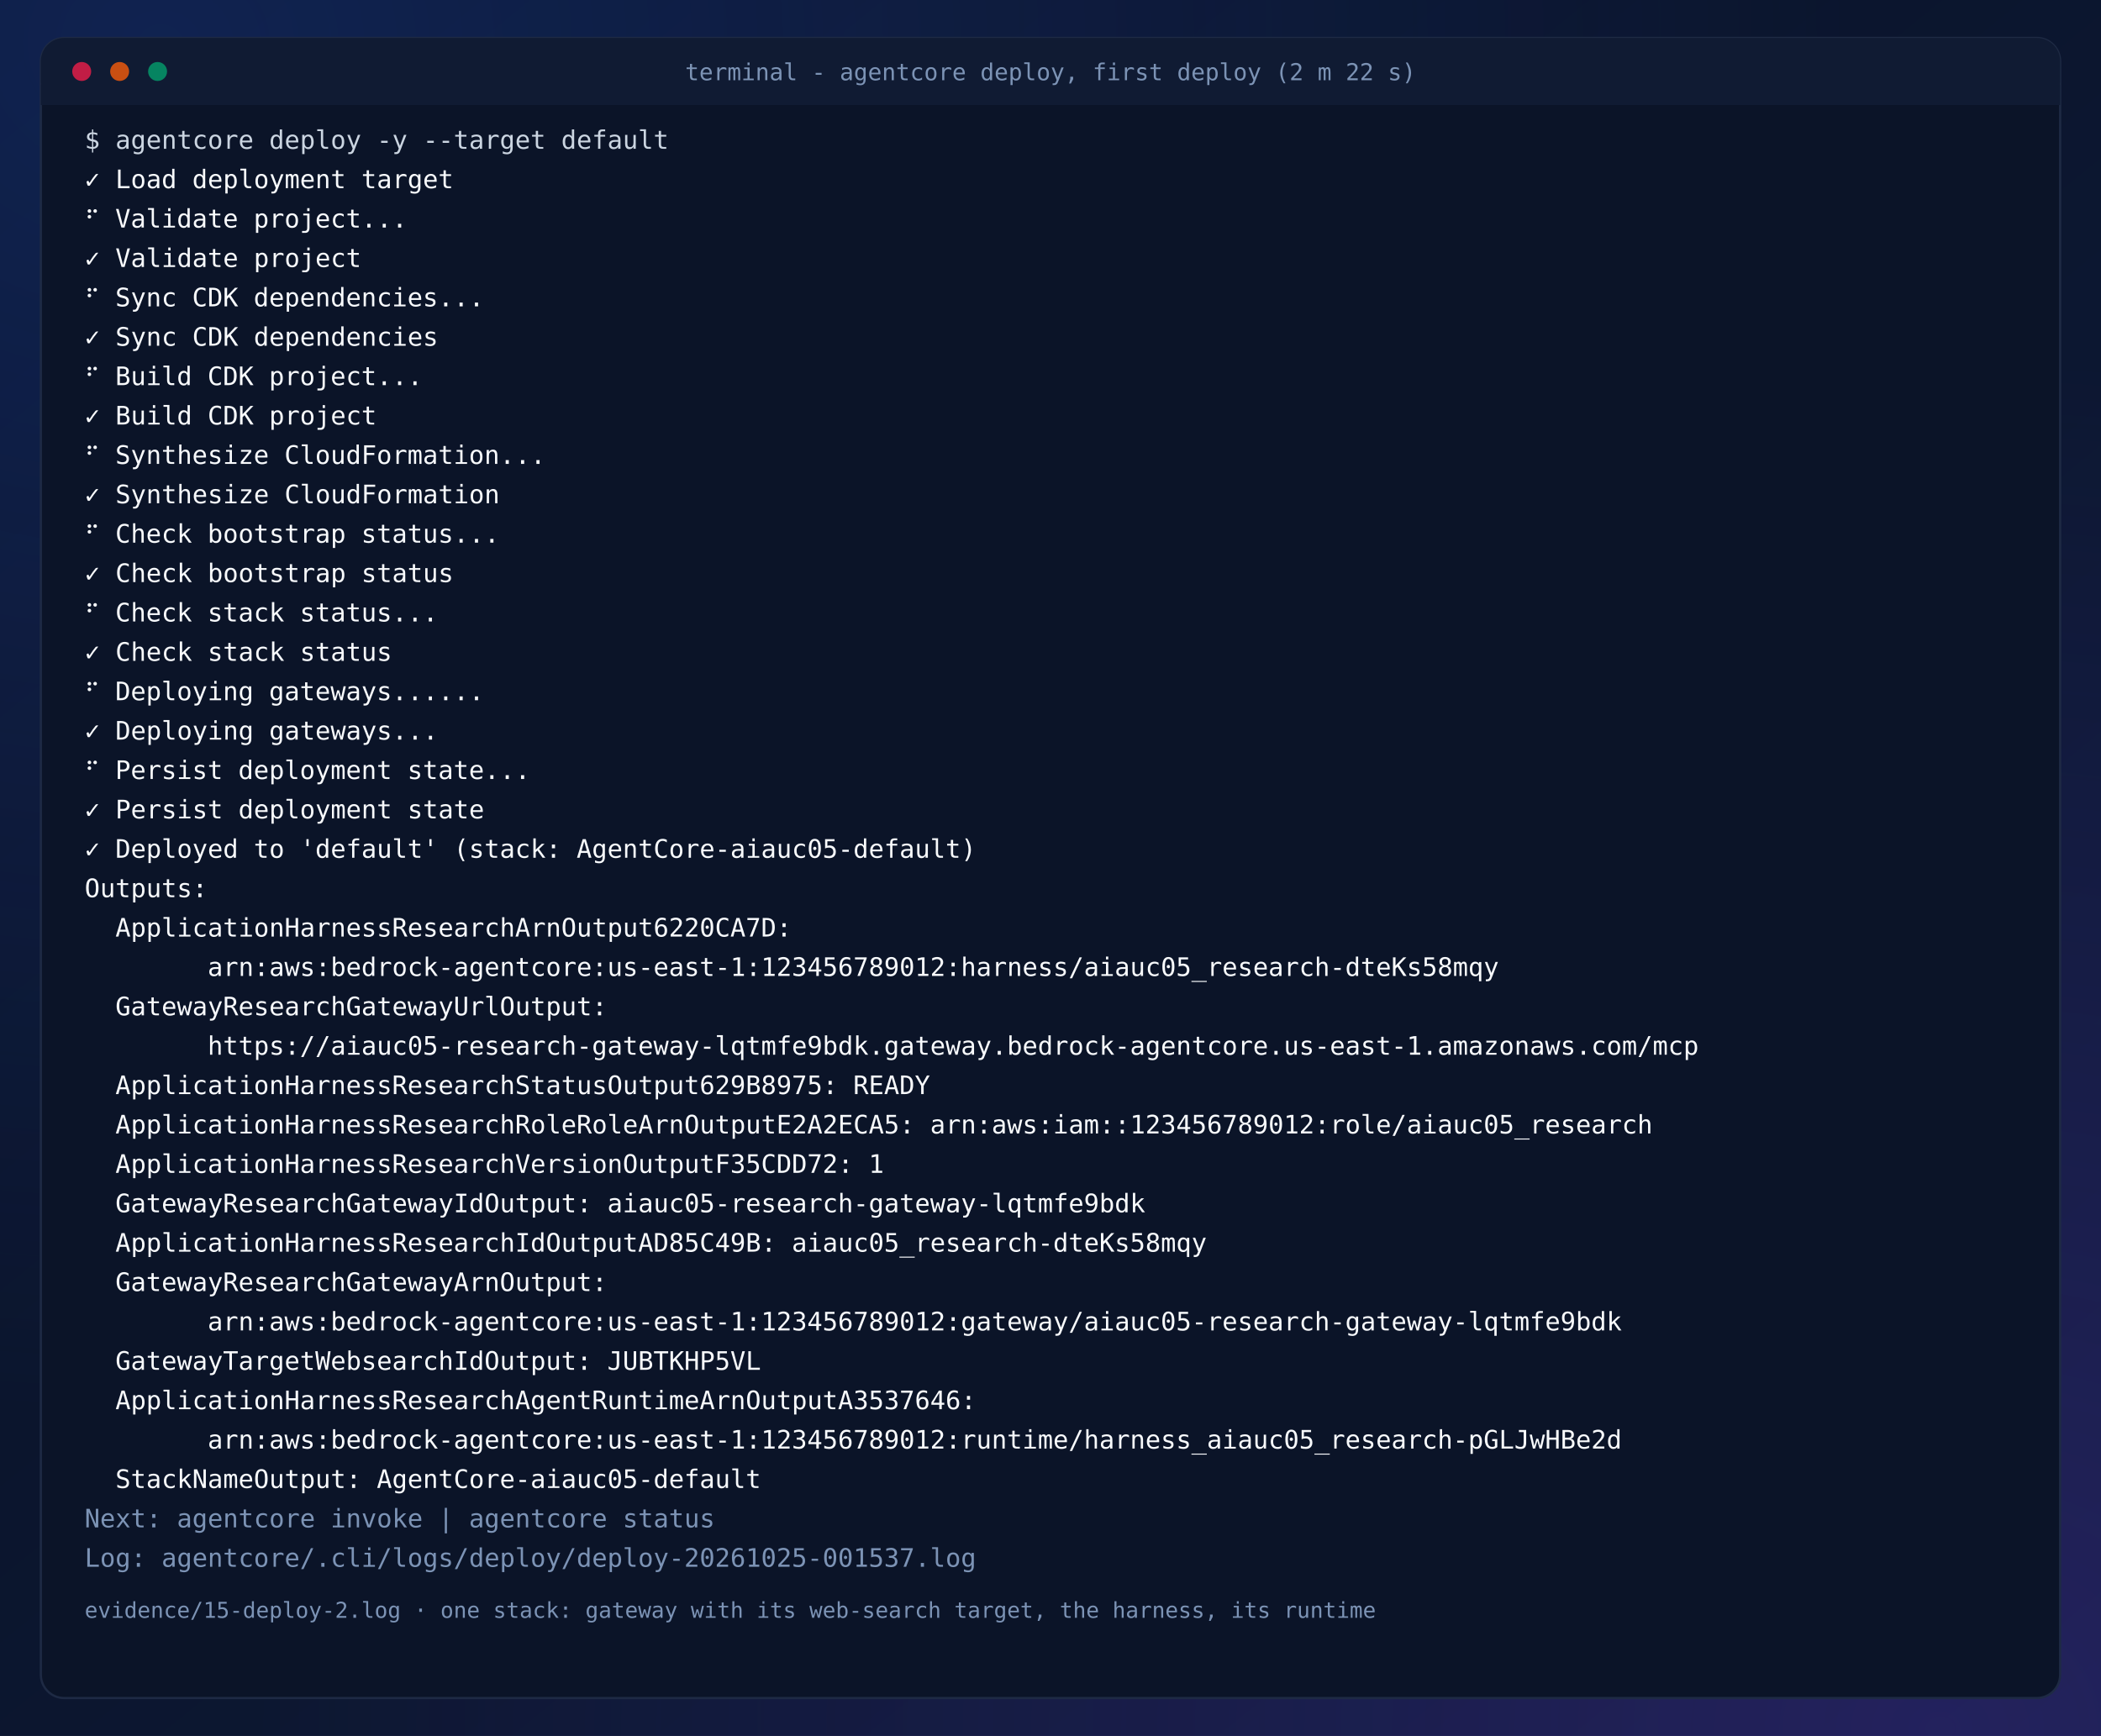
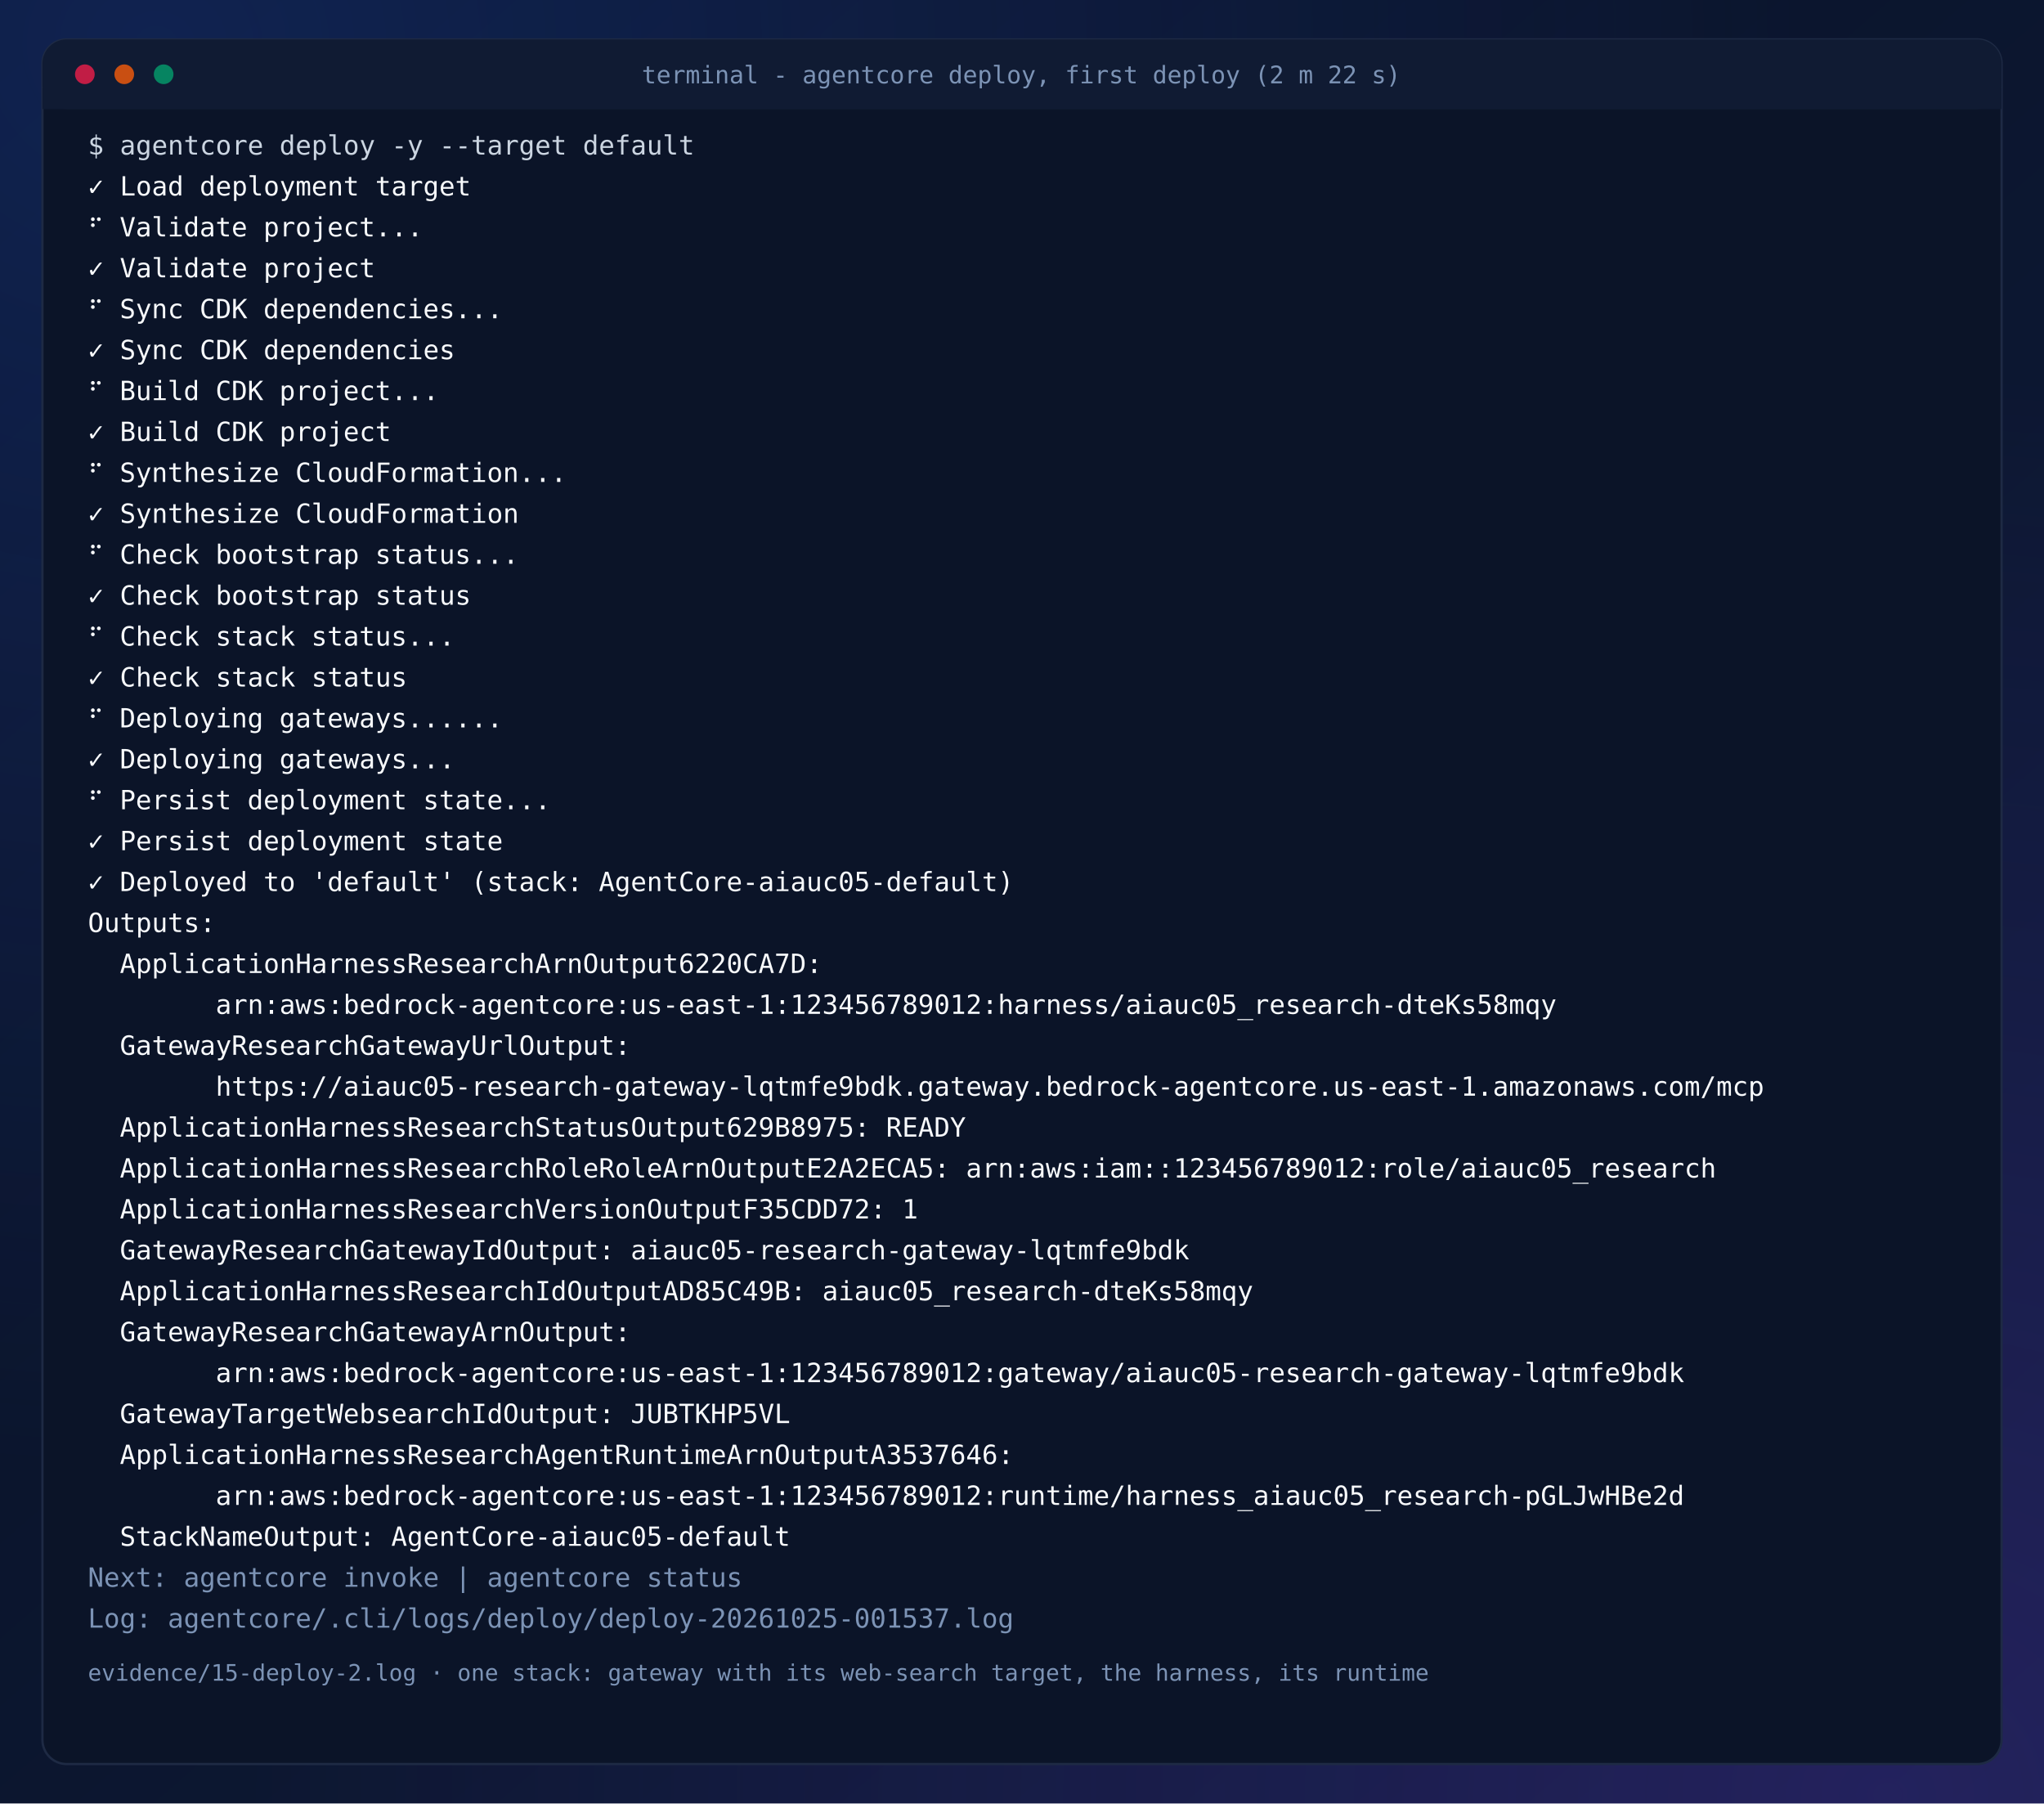
- <svg xmlns="http://www.w3.org/2000/svg" viewBox="0 0 1440 1190" width="1440" height="1190" role="img">
+ <svg xmlns="http://www.w3.org/2000/svg" viewBox="0 0 1349 1190" width="1349" height="1190" role="img">
  <defs>
    <linearGradient id="bg" x1="0" y1="0" x2="1" y2="1">
      <stop offset="0" stop-color="#0a1024" />
      <stop offset="1" stop-color="#0d1c3a" />
    </linearGradient>
    <radialGradient id="g1" cx="0.08" cy="0.02" r="0.8">
      <stop offset="0" stop-color="#2563eb" stop-opacity="0.22" />
      <stop offset="1" stop-color="#2563eb" stop-opacity="0" />
    </radialGradient>
    <radialGradient id="g2" cx="0.92" cy="1.0" r="0.8">
      <stop offset="0" stop-color="#7c3aed" stop-opacity="0.20" />
      <stop offset="1" stop-color="#7c3aed" stop-opacity="0" />
    </radialGradient>
  </defs>
-   <rect width="1440" height="1190" fill="url(#bg)" />
-   <rect width="1440" height="1190" fill="url(#g1)" />
-   <rect width="1440" height="1190" fill="url(#g2)" />
-   <rect x="28" y="26" width="1384" height="1138" rx="16" fill="#0b1428" stroke="#1e2a44" stroke-width="1.5" />
-   <rect x="28" y="26" width="1384" height="46" rx="16" fill="#101b33" />
-   <rect x="28" y="58" width="1384" height="14" fill="#101b33" />
+   <rect width="1349" height="1190" fill="url(#bg)" />
+   <rect width="1349" height="1190" fill="url(#g1)" />
+   <rect width="1349" height="1190" fill="url(#g2)" />
+   <rect x="28" y="26" width="1293" height="1138" rx="16" fill="#0b1428" stroke="#1e2a44" stroke-width="1.5" />
+   <rect x="28" y="26" width="1293" height="46" rx="16" fill="#101b33" />
+   <rect x="28" y="58" width="1293" height="14" fill="#101b33" />
  <circle cx="56" cy="49" r="6.5" fill="#e11d48" opacity="0.85" />
  <circle cx="82" cy="49" r="6.5" fill="#ea580c" opacity="0.85" />
  <circle cx="108" cy="49" r="6.5" fill="#059669" opacity="0.85" />
-   <text x="720" y="55" font-family="ui-monospace, SFMono-Regular, Menlo, Consolas, monospace" font-size="16" fill="#7c93b5" text-anchor="middle">terminal - agentcore deploy, first deploy (2 m 22 s)</text>
+   <text x="674" y="55" font-family="ui-monospace, SFMono-Regular, Menlo, Consolas, monospace" font-size="16" fill="#7c93b5" text-anchor="middle">terminal - agentcore deploy, first deploy (2 m 22 s)</text>
  <text x="58" y="102" font-family="ui-monospace, SFMono-Regular, Menlo, Consolas, monospace" font-size="17.5" fill="#cbd5e1" xml:space="preserve">$ agentcore deploy -y --target default</text>
  <text x="58" y="129" font-family="ui-monospace, SFMono-Regular, Menlo, Consolas, monospace" font-size="17.5" fill="#f8fafc" xml:space="preserve">✓ Load deployment target</text>
  <text x="58" y="156" font-family="ui-monospace, SFMono-Regular, Menlo, Consolas, monospace" font-size="17.5" fill="#f8fafc" xml:space="preserve">⠋ Validate project...</text>
  <text x="58" y="183" font-family="ui-monospace, SFMono-Regular, Menlo, Consolas, monospace" font-size="17.5" fill="#f8fafc" xml:space="preserve">✓ Validate project</text>
  <text x="58" y="210" font-family="ui-monospace, SFMono-Regular, Menlo, Consolas, monospace" font-size="17.5" fill="#f8fafc" xml:space="preserve">⠋ Sync CDK dependencies...</text>
  <text x="58" y="237" font-family="ui-monospace, SFMono-Regular, Menlo, Consolas, monospace" font-size="17.5" fill="#f8fafc" xml:space="preserve">✓ Sync CDK dependencies</text>
  <text x="58" y="264" font-family="ui-monospace, SFMono-Regular, Menlo, Consolas, monospace" font-size="17.5" fill="#f8fafc" xml:space="preserve">⠋ Build CDK project...</text>
  <text x="58" y="291" font-family="ui-monospace, SFMono-Regular, Menlo, Consolas, monospace" font-size="17.5" fill="#f8fafc" xml:space="preserve">✓ Build CDK project</text>
  <text x="58" y="318" font-family="ui-monospace, SFMono-Regular, Menlo, Consolas, monospace" font-size="17.5" fill="#f8fafc" xml:space="preserve">⠋ Synthesize CloudFormation...</text>
  <text x="58" y="345" font-family="ui-monospace, SFMono-Regular, Menlo, Consolas, monospace" font-size="17.5" fill="#f8fafc" xml:space="preserve">✓ Synthesize CloudFormation</text>
  <text x="58" y="372" font-family="ui-monospace, SFMono-Regular, Menlo, Consolas, monospace" font-size="17.5" fill="#f8fafc" xml:space="preserve">⠋ Check bootstrap status...</text>
  <text x="58" y="399" font-family="ui-monospace, SFMono-Regular, Menlo, Consolas, monospace" font-size="17.5" fill="#f8fafc" xml:space="preserve">✓ Check bootstrap status</text>
  <text x="58" y="426" font-family="ui-monospace, SFMono-Regular, Menlo, Consolas, monospace" font-size="17.5" fill="#f8fafc" xml:space="preserve">⠋ Check stack status...</text>
  <text x="58" y="453" font-family="ui-monospace, SFMono-Regular, Menlo, Consolas, monospace" font-size="17.5" fill="#f8fafc" xml:space="preserve">✓ Check stack status</text>
  <text x="58" y="480" font-family="ui-monospace, SFMono-Regular, Menlo, Consolas, monospace" font-size="17.5" fill="#f8fafc" xml:space="preserve">⠋ Deploying gateways......</text>
  <text x="58" y="507" font-family="ui-monospace, SFMono-Regular, Menlo, Consolas, monospace" font-size="17.5" fill="#f8fafc" xml:space="preserve">✓ Deploying gateways...</text>
  <text x="58" y="534" font-family="ui-monospace, SFMono-Regular, Menlo, Consolas, monospace" font-size="17.5" fill="#f8fafc" xml:space="preserve">⠋ Persist deployment state...</text>
  <text x="58" y="561" font-family="ui-monospace, SFMono-Regular, Menlo, Consolas, monospace" font-size="17.5" fill="#f8fafc" xml:space="preserve">✓ Persist deployment state</text>
  <text x="58" y="588" font-family="ui-monospace, SFMono-Regular, Menlo, Consolas, monospace" font-size="17.5" fill="#f8fafc" xml:space="preserve">✓ Deployed to 'default' (stack: AgentCore-aiauc05-default)</text>
  <text x="58" y="615" font-family="ui-monospace, SFMono-Regular, Menlo, Consolas, monospace" font-size="17.5" fill="#f8fafc" xml:space="preserve">Outputs:</text>
  <text x="58" y="642" font-family="ui-monospace, SFMono-Regular, Menlo, Consolas, monospace" font-size="17.5" fill="#f8fafc" xml:space="preserve">  ApplicationHarnessResearchArnOutput6220CA7D:</text>
  <text x="58" y="669" font-family="ui-monospace, SFMono-Regular, Menlo, Consolas, monospace" font-size="17.5" fill="#f8fafc" xml:space="preserve">        arn:aws:bedrock-agentcore:us-east-1:123456789012:harness/aiauc05_research-dteKs58mqy</text>
  <text x="58" y="696" font-family="ui-monospace, SFMono-Regular, Menlo, Consolas, monospace" font-size="17.5" fill="#f8fafc" xml:space="preserve">  GatewayResearchGatewayUrlOutput:</text>
  <text x="58" y="723" font-family="ui-monospace, SFMono-Regular, Menlo, Consolas, monospace" font-size="17.5" fill="#f8fafc" xml:space="preserve">        https://aiauc05-research-gateway-lqtmfe9bdk.gateway.bedrock-agentcore.us-east-1.amazonaws.com/mcp</text>
  <text x="58" y="750" font-family="ui-monospace, SFMono-Regular, Menlo, Consolas, monospace" font-size="17.5" fill="#f8fafc" xml:space="preserve">  ApplicationHarnessResearchStatusOutput629B8975: READY</text>
  <text x="58" y="777" font-family="ui-monospace, SFMono-Regular, Menlo, Consolas, monospace" font-size="17.5" fill="#f8fafc" xml:space="preserve">  ApplicationHarnessResearchRoleRoleArnOutputE2A2ECA5: arn:aws:iam::123456789012:role/aiauc05_research</text>
  <text x="58" y="804" font-family="ui-monospace, SFMono-Regular, Menlo, Consolas, monospace" font-size="17.5" fill="#f8fafc" xml:space="preserve">  ApplicationHarnessResearchVersionOutputF35CDD72: 1</text>
  <text x="58" y="831" font-family="ui-monospace, SFMono-Regular, Menlo, Consolas, monospace" font-size="17.5" fill="#f8fafc" xml:space="preserve">  GatewayResearchGatewayIdOutput: aiauc05-research-gateway-lqtmfe9bdk</text>
  <text x="58" y="858" font-family="ui-monospace, SFMono-Regular, Menlo, Consolas, monospace" font-size="17.5" fill="#f8fafc" xml:space="preserve">  ApplicationHarnessResearchIdOutputAD85C49B: aiauc05_research-dteKs58mqy</text>
  <text x="58" y="885" font-family="ui-monospace, SFMono-Regular, Menlo, Consolas, monospace" font-size="17.5" fill="#f8fafc" xml:space="preserve">  GatewayResearchGatewayArnOutput:</text>
  <text x="58" y="912" font-family="ui-monospace, SFMono-Regular, Menlo, Consolas, monospace" font-size="17.5" fill="#f8fafc" xml:space="preserve">        arn:aws:bedrock-agentcore:us-east-1:123456789012:gateway/aiauc05-research-gateway-lqtmfe9bdk</text>
  <text x="58" y="939" font-family="ui-monospace, SFMono-Regular, Menlo, Consolas, monospace" font-size="17.5" fill="#f8fafc" xml:space="preserve">  GatewayTargetWebsearchIdOutput: JUBTKHP5VL</text>
  <text x="58" y="966" font-family="ui-monospace, SFMono-Regular, Menlo, Consolas, monospace" font-size="17.5" fill="#f8fafc" xml:space="preserve">  ApplicationHarnessResearchAgentRuntimeArnOutputA3537646:</text>
  <text x="58" y="993" font-family="ui-monospace, SFMono-Regular, Menlo, Consolas, monospace" font-size="17.5" fill="#f8fafc" xml:space="preserve">        arn:aws:bedrock-agentcore:us-east-1:123456789012:runtime/harness_aiauc05_research-pGLJwHBe2d</text>
  <text x="58" y="1020" font-family="ui-monospace, SFMono-Regular, Menlo, Consolas, monospace" font-size="17.5" fill="#f8fafc" xml:space="preserve">  StackNameOutput: AgentCore-aiauc05-default</text>
  <text x="58" y="1047" font-family="ui-monospace, SFMono-Regular, Menlo, Consolas, monospace" font-size="17.5" fill="#7c93b5" xml:space="preserve">Next: agentcore invoke | agentcore status</text>
  <text x="58" y="1074" font-family="ui-monospace, SFMono-Regular, Menlo, Consolas, monospace" font-size="17.5" fill="#7c93b5" xml:space="preserve">Log: agentcore/.cli/logs/deploy/deploy-20261025-001537.log</text>
  <text x="58" y="1109" font-family="ui-monospace, SFMono-Regular, Menlo, Consolas, monospace" font-size="15" fill="#7c93b5">evidence/15-deploy-2.log · one stack: gateway with its web-search target, the harness, its runtime</text>
</svg>
